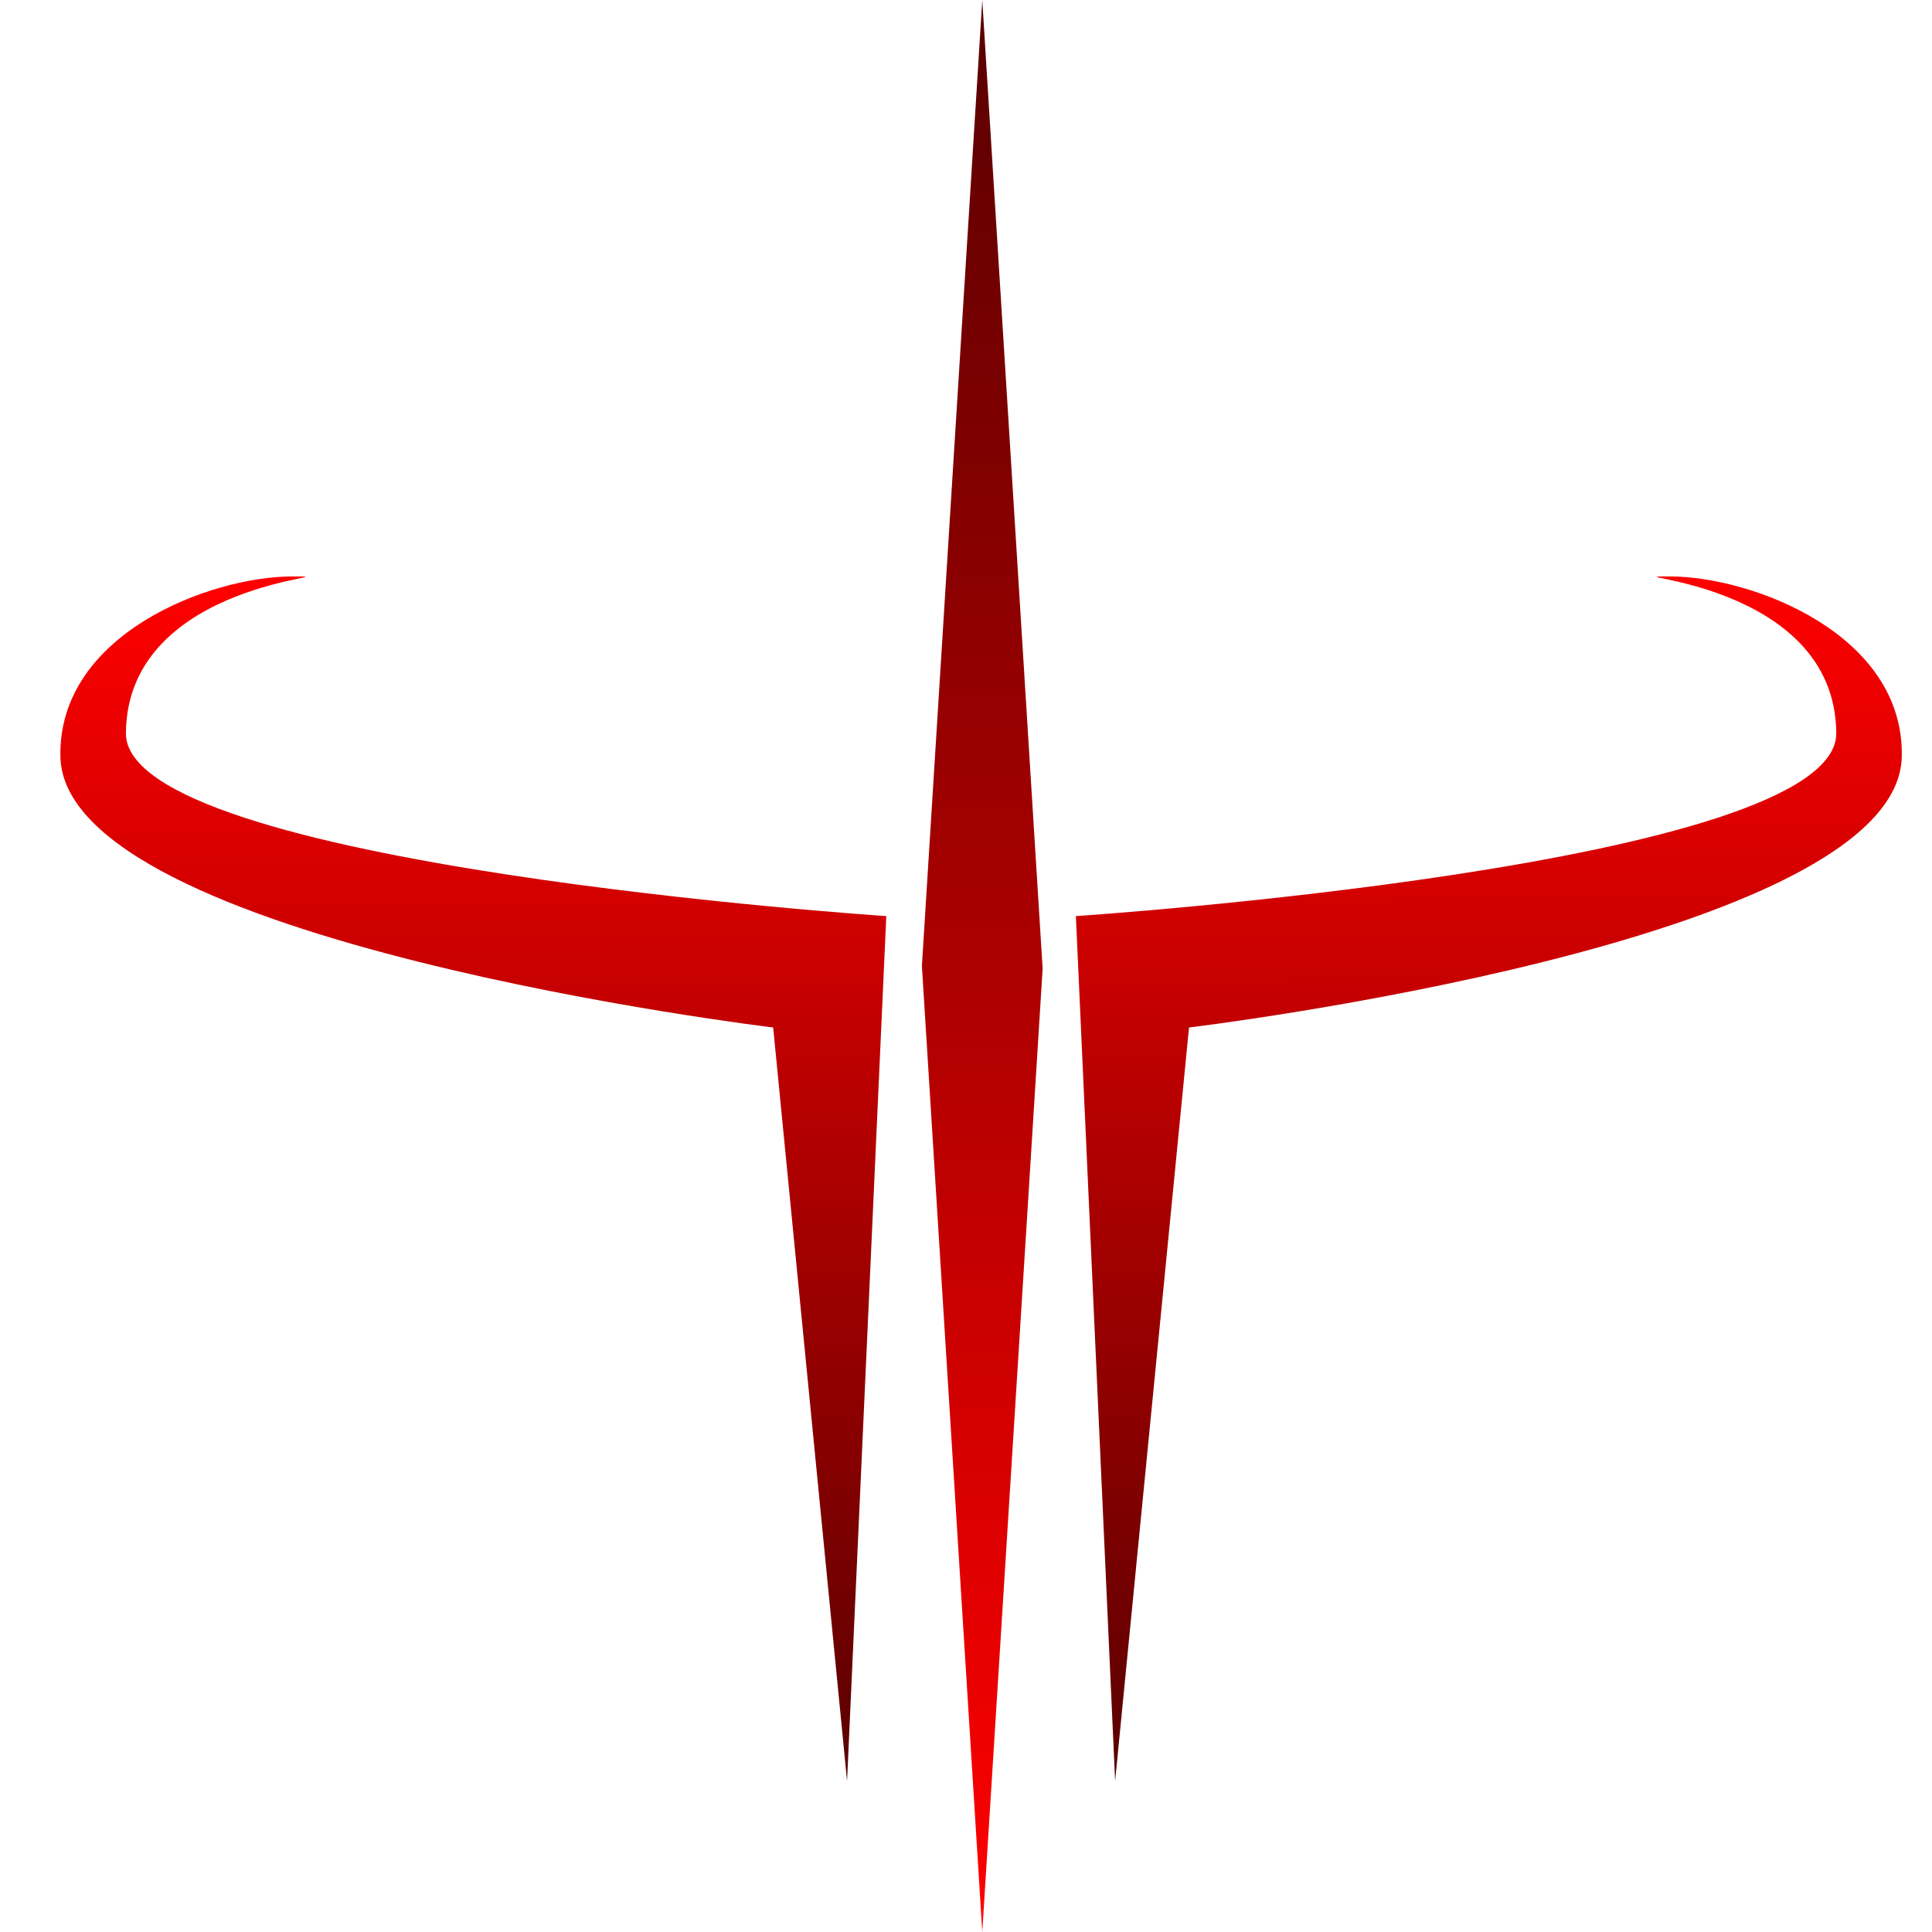
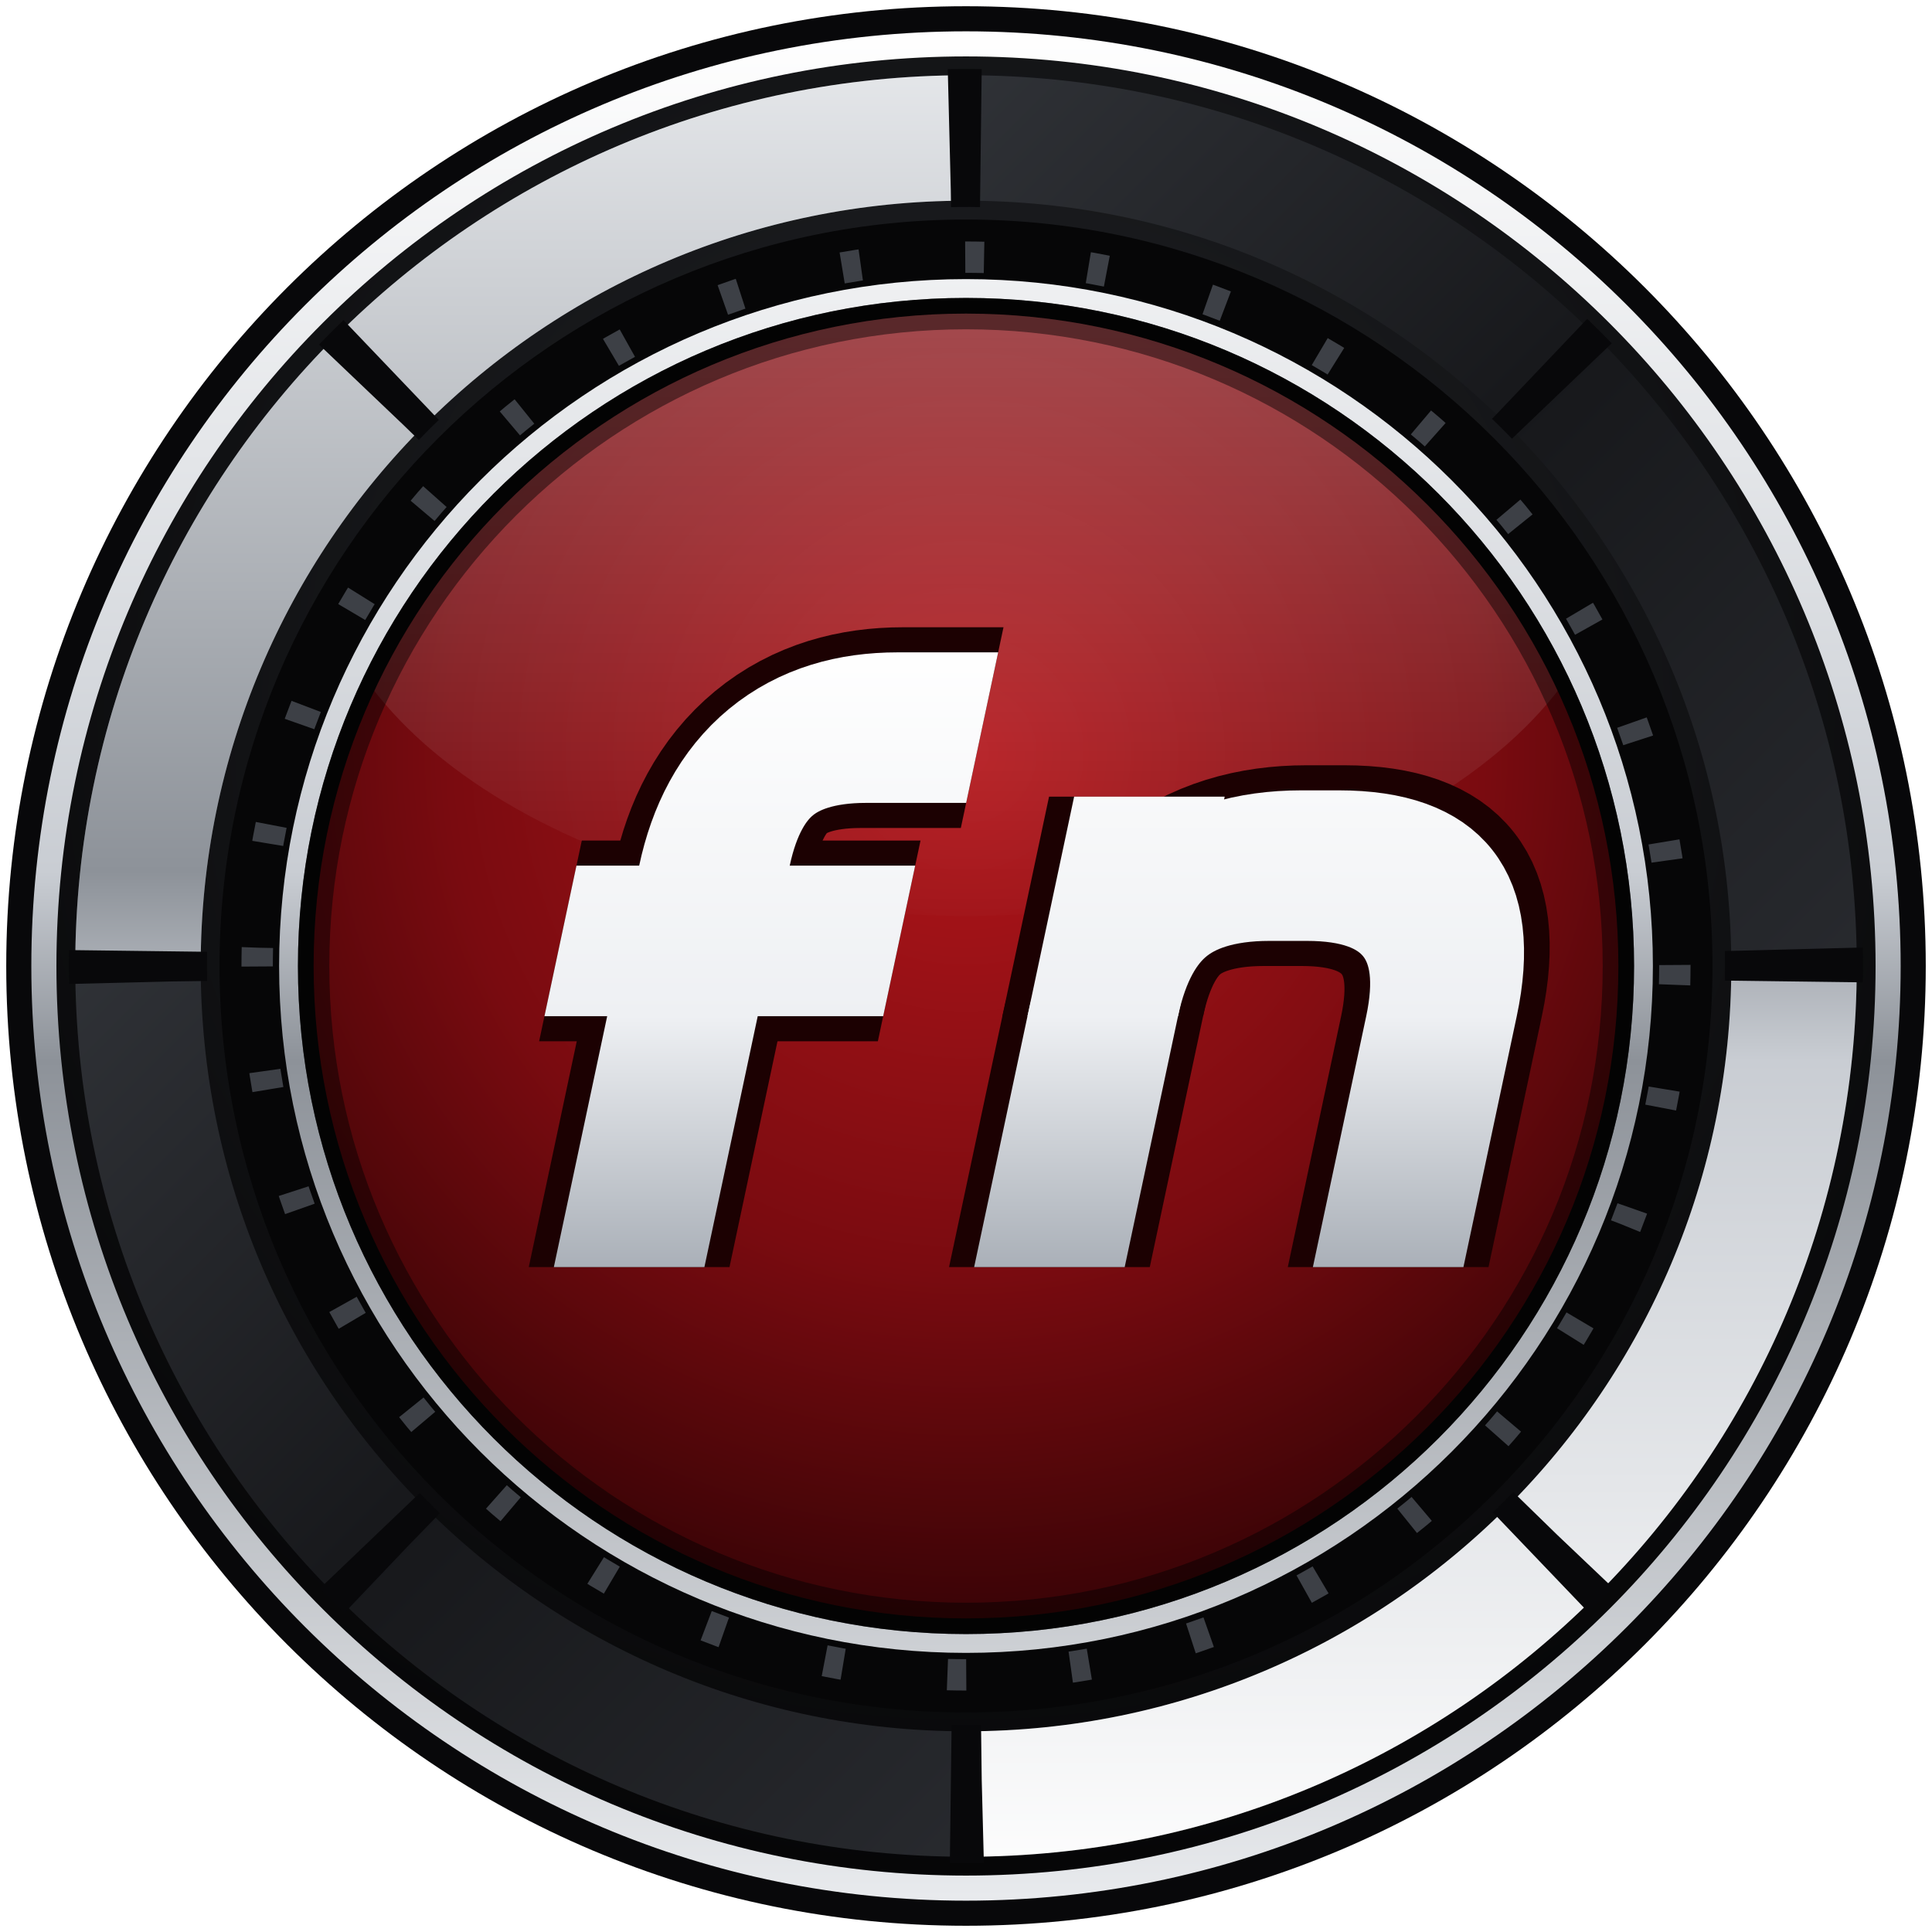
- <svg xmlns="http://www.w3.org/2000/svg" xmlns:xlink="http://www.w3.org/1999/xlink" version="1.0" width="64" height="64" id="svg1306">
-   <defs id="defs1308">
-     <linearGradient id="linearGradient2180">
-       <stop style="stop-color:#ff0000;stop-opacity:1" offset="0" id="stop2182" />
-       <stop style="stop-color:#590000;stop-opacity:1" offset="1" id="stop2184" />
+ <svg xmlns="http://www.w3.org/2000/svg" width="512" height="512" viewBox="0 0 320 320">
+   <defs>
+     <linearGradient id="steel" x1="0" y1="-150" x2="0" y2="150" gradientUnits="userSpaceOnUse">
+       <stop offset="0" stop-color="#ffffff" />
+       <stop offset=".45" stop-color="#c9cdd3" />
+       <stop offset=".55" stop-color="#8d9299" />
+       <stop offset="1" stop-color="#e9ebee" />
    </linearGradient>
-     <linearGradient x1="14.86" y1="19.054" x2="15.043" y2="59" id="linearGradient2190" xlink:href="#linearGradient2180" gradientUnits="userSpaceOnUse" />
-     <linearGradient x1="14.86" y1="19.054" x2="15.043" y2="59" id="linearGradient2194" xlink:href="#linearGradient2180" gradientUnits="userSpaceOnUse" />
-     <linearGradient x1="32" y1="64.091" x2="32" y2="0" id="linearGradient3077" xlink:href="#linearGradient2180" gradientUnits="userSpaceOnUse" />
+     <linearGradient id="gunmetal" x1="-150" y1="-150" x2="150" y2="150" gradientUnits="userSpaceOnUse">
+       <stop offset="0" stop-color="#4a4e55" />
+       <stop offset=".5" stop-color="#17181b" />
+       <stop offset="1" stop-color="#3a3d43" />
+     </linearGradient>
+     <radialGradient id="casing" cx="0" cy="-40" r="190" gradientUnits="userSpaceOnUse">
+       <stop offset="0" stop-color="#26282c" />
+       <stop offset="1" stop-color="#050506" />
+     </radialGradient>
+     <radialGradient id="disc" cx="0" cy="-34" r="150" gradientUnits="userSpaceOnUse">
+       <stop offset="0" stop-color="#b3161b" />
+       <stop offset=".55" stop-color="#7a0b10" />
+       <stop offset="1" stop-color="#2c0204" />
+     </radialGradient>
+     <linearGradient id="gloss" x1="0" y1="-104" x2="0" y2="-4" gradientUnits="userSpaceOnUse">
+       <stop offset="0" stop-color="#fff" stop-opacity=".5" />
+       <stop offset="1" stop-color="#fff" stop-opacity="0" />
+     </linearGradient>
+     <clipPath id="discClip">
+       <circle r="104" />
+     </clipPath>
+     <linearGradient id="fnInk" x1="0" y1="0" x2="0" y2="100" gradientUnits="userSpaceOnUse">
+       <stop offset="0" stop-color="#ffffff" />
+       <stop offset=".6" stop-color="#eef0f3" />
+       <stop offset="1" stop-color="#aab0b8" />
+     </linearGradient>
  </defs>
-   <g id="layer1">
-     <g id="g1327">
-       <path d="M 34.539,32.09 L 32.539,64 L 30.539,32 L 32.539,0 L 34.539,32.09 z " style="opacity:1;fill:url(#linearGradient3077);fill-opacity:1;fill-rule:nonzero;stroke:none;stroke-width:0.526;stroke-linecap:butt;stroke-linejoin:miter;stroke-miterlimit:4;stroke-dasharray:none;stroke-opacity:1" id="path1329" />
-       <path d="M 28.06,59 L 25.612,34.037 C 25.612,34.037 2.128,31.218 2.001,25.065 C 1.916,21.017 6.942,19.095 9.695,19.095 C 12.001,19.095 4.208,19.143 4.171,24.287 C 4.141,28.68 29.36,30.347 29.36,30.347 L 28.06,59 z " style="fill:url(#linearGradient2190);fill-opacity:1;fill-rule:nonzero;stroke:none;stroke-width:0.5;stroke-linecap:butt;stroke-linejoin:miter;stroke-miterlimit:4;stroke-dasharray:none;stroke-opacity:1" id="path1307" />
-       <path d="M 36.94,59 L 39.388,34.037 C 39.388,34.037 62.872,31.218 62.999,25.065 C 63.084,21.017 58.058,19.095 55.305,19.095 C 52.999,19.095 60.792,19.143 60.829,24.287 C 60.859,28.68 35.64,30.347 35.64,30.347 L 36.94,59 z " style="fill:url(#linearGradient2194);fill-opacity:1;fill-rule:nonzero;stroke:none;stroke-width:0.5;stroke-linecap:butt;stroke-linejoin:miter;stroke-miterlimit:4;stroke-dasharray:none;stroke-opacity:1" id="path2192" />
+   <g transform="translate(160 160) scale(1.039)">
+     <circle r="153" fill="#08080a" />
+     <circle r="147" fill="url(#casing)" stroke="url(#steel)" stroke-width="4" />
+     <circle r="132" fill="none" stroke="url(#gunmetal)" stroke-width="20" />
+     <circle r="132" fill="none" stroke="url(#steel)" stroke-width="20" stroke-dasharray="207.3 207.4" transform="rotate(180)" />
+     <circle r="132" fill="none" stroke="#08080a" stroke-width="22" stroke-dasharray="5 98.67" transform="rotate(-1.1)" />
+     <circle r="119" fill="#060607" />
+     <circle r="113" fill="none" stroke="#3d4046" stroke-width="5" stroke-dasharray="3 16.72" />
+     <circle r="108" fill="#050506" stroke="url(#steel)" stroke-width="3" />
+     <circle r="104" fill="url(#disc)" />
+     <g clip-path="url(#discClip)">
+       <ellipse cx="0" cy="-70" rx="104" ry="62" fill="url(#gloss)" opacity=".5" />
+     </g>
+     <circle r="104" fill="none" stroke="#000" stroke-opacity=".45" stroke-width="5" />
+     <g transform="translate(6 0) skewX(-12) translate(-73.5 -52)" fill="none" stroke-linejoin="round">
+       <g stroke="#1c0102" stroke-width="32">
+         <path d="M24 100 V36 Q24 14 46 14 H62" />
+         <path d="M2 48 H56" />
+         <path d="M91 100 V25" />
+         <path d="M91 60 Q91 36 115 36 H121 Q145 36 145 60 V100" />
+       </g>
+       <g stroke="url(#fnInk)" stroke-width="24">
+         <path d="M24 100 V36 Q24 14 46 14 H62" />
+         <path d="M2 48 H56" />
+         <path d="M91 100 V25" />
+         <path d="M91 60 Q91 36 115 36 H121 Q145 36 145 60 V100" />
+       </g>
    </g>
  </g>
</svg>
